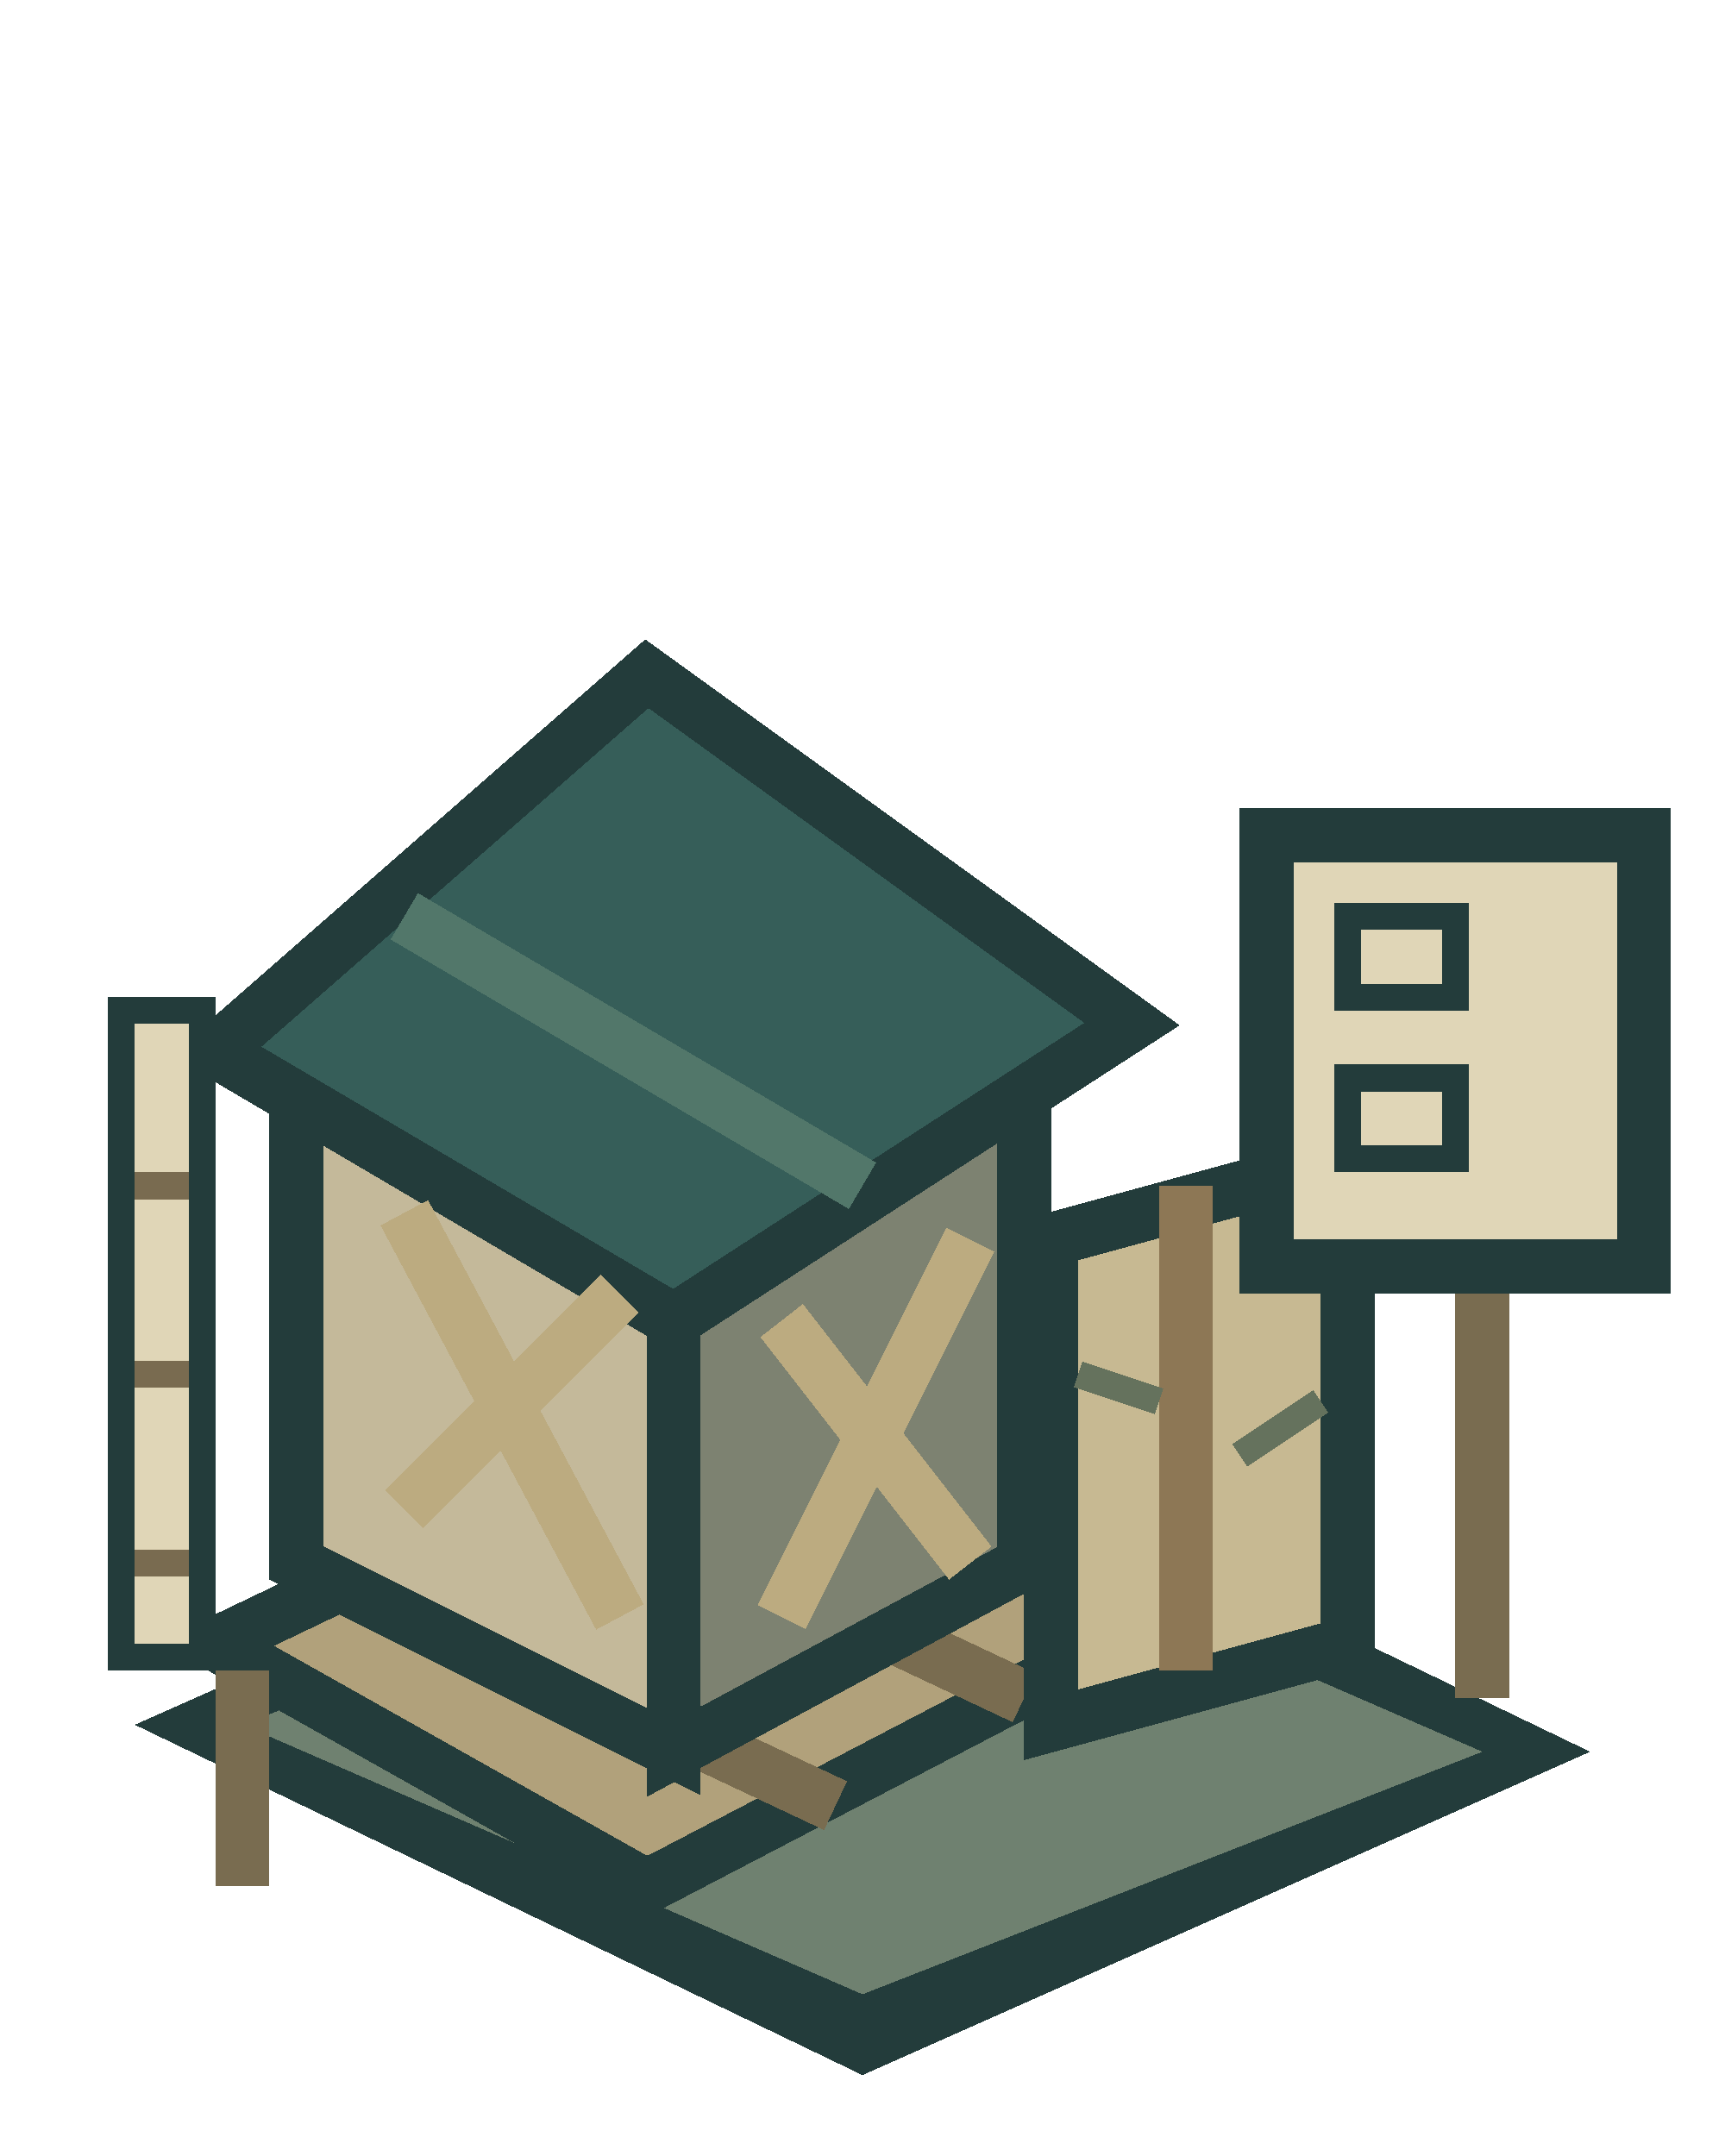
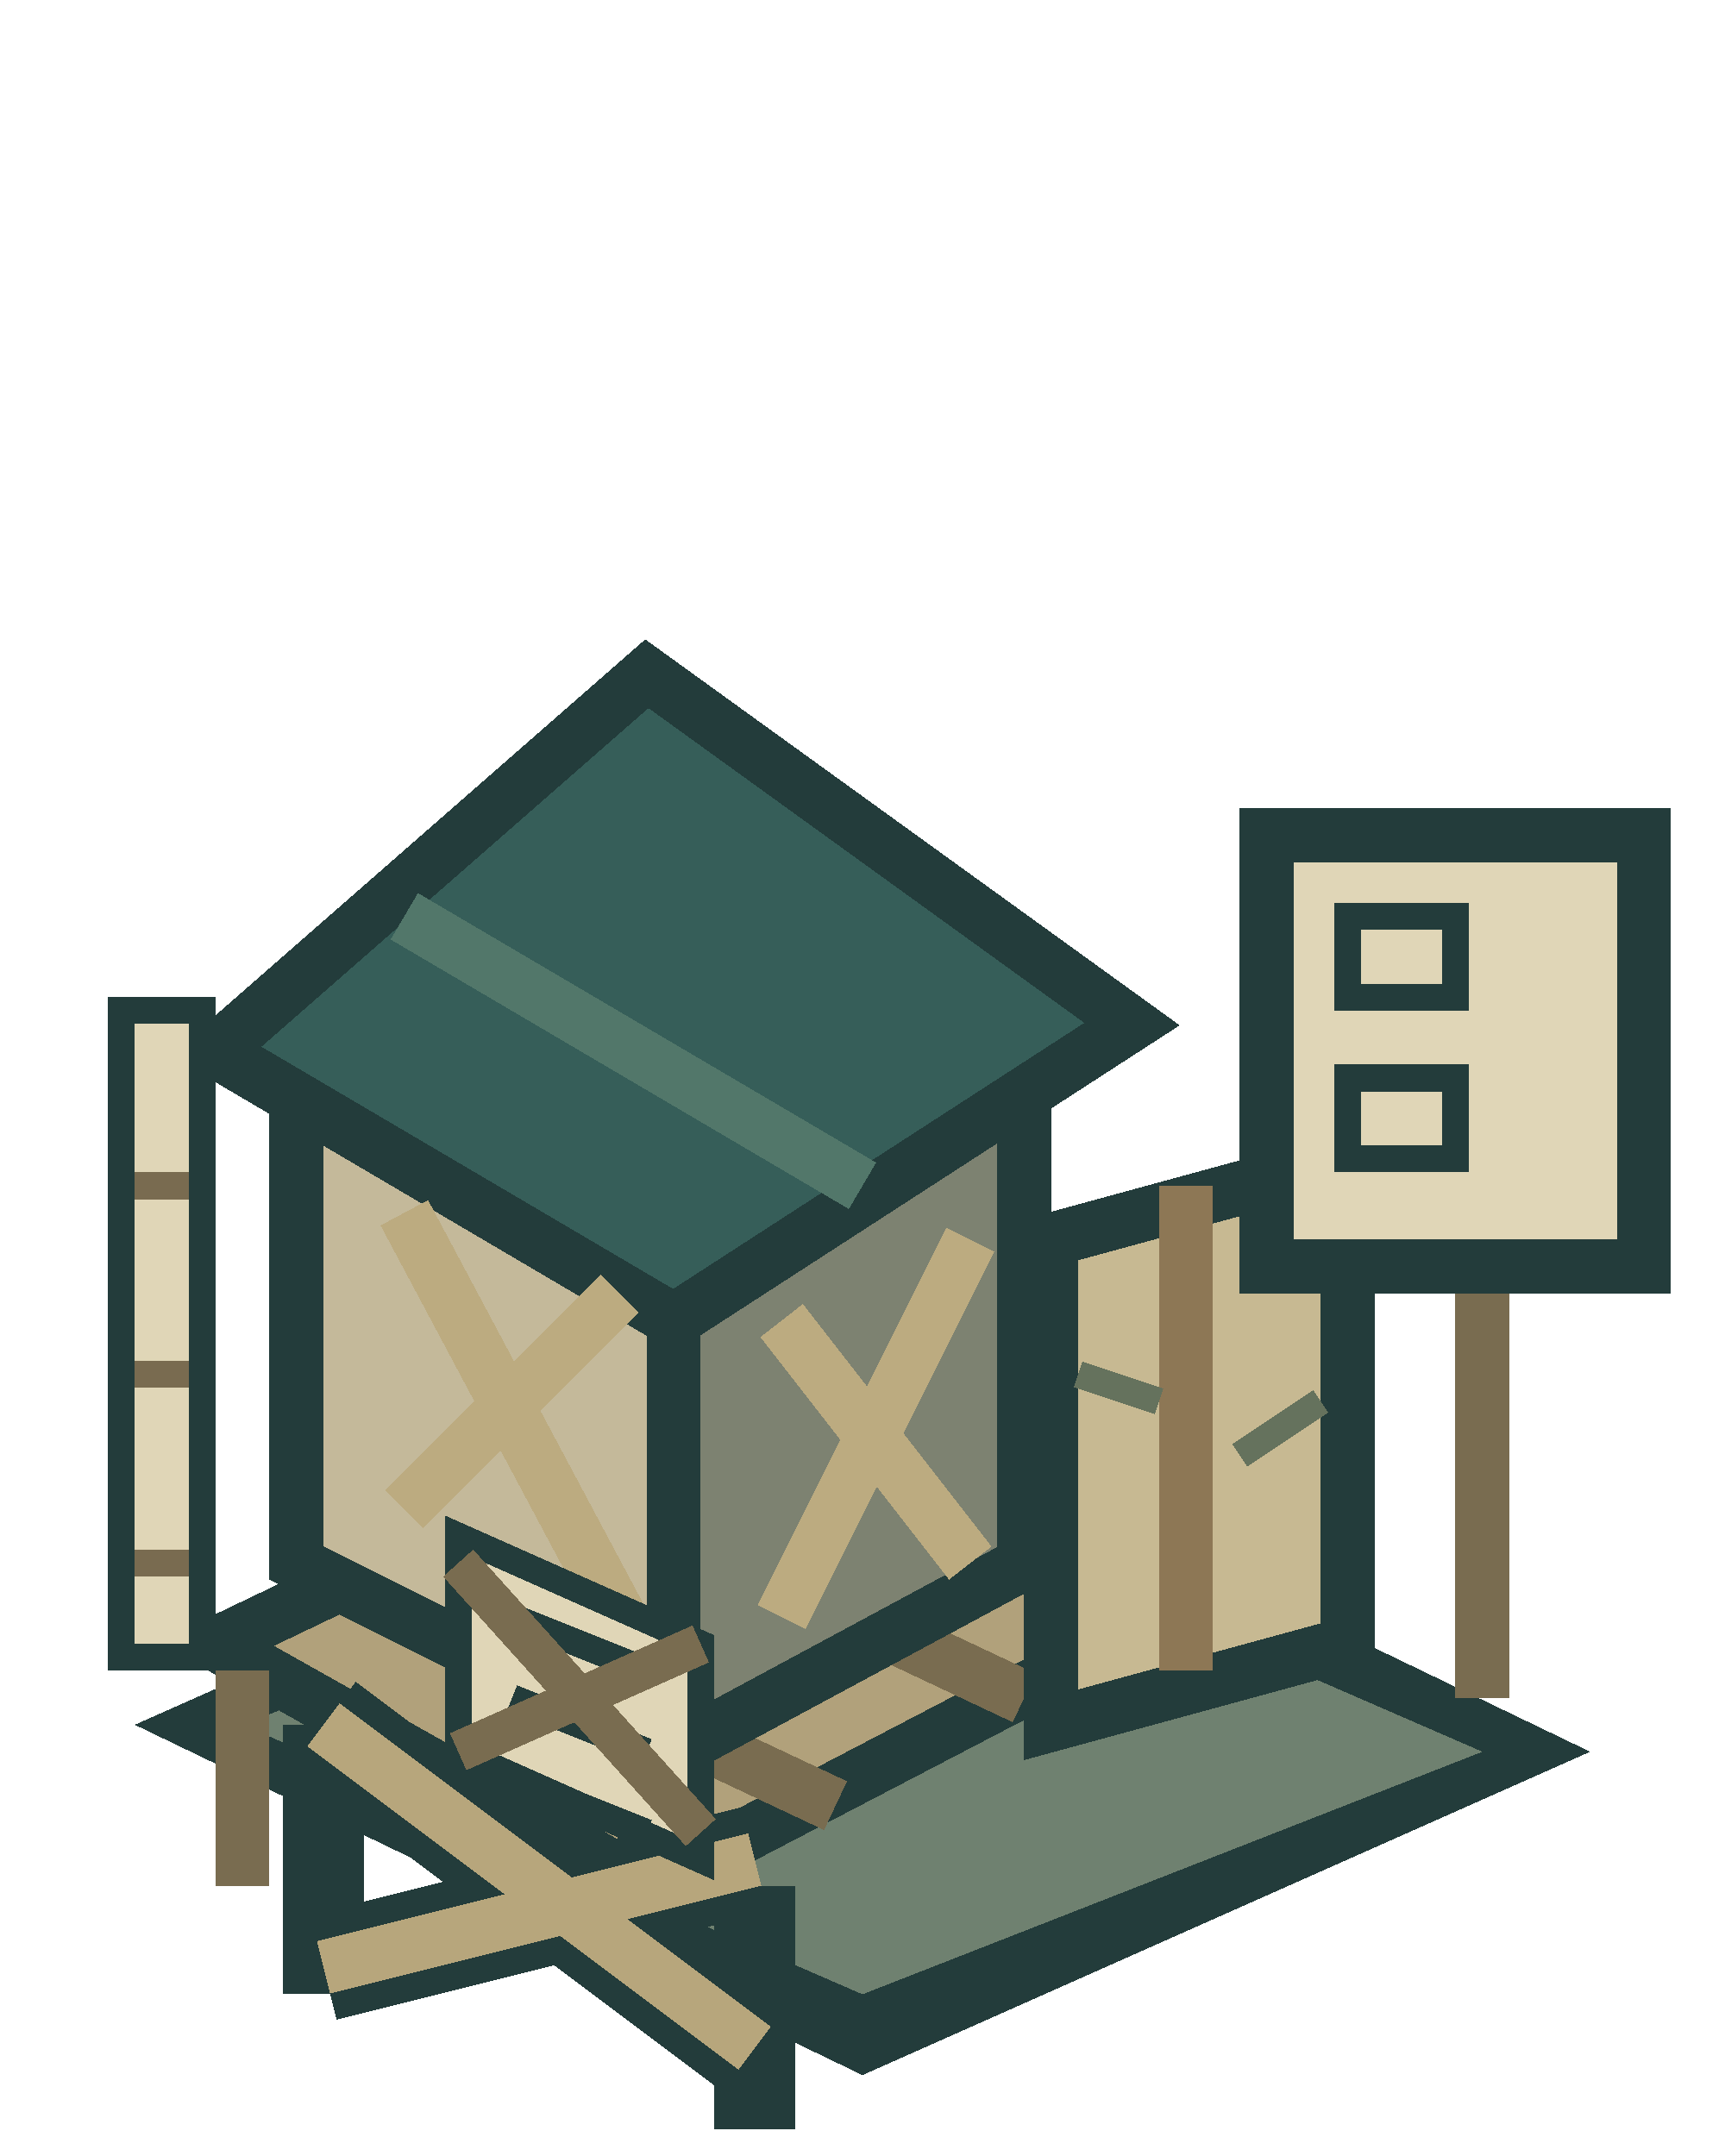
- <svg xmlns="http://www.w3.org/2000/svg" width="64" height="80" viewBox="0 0 64 80" shape-rendering="crispEdges" data-branch="branch_closed" data-review="pending">
+ <svg xmlns="http://www.w3.org/2000/svg" width="64" height="80" viewBox="0 0 64 80" shape-rendering="crispEdges" data-branch="branch_closed" data-review="pending" data-access="public">
  <path d="M32 52L59 65 32 77 5 64Z" fill="#233C3B" />
  <path d="M32 55L55 65 32 74 9 64Z" fill="#6F8170" />
  <path d="M8 61l23-11 16 8-23 12Z" fill="#B1A17B" stroke="#233C3B" stroke-width="2" />
  <path d="M14 59l17 8M21 55l17 8M9 62v8M31 52v8" stroke="#796C50" stroke-width="2" />
  <g id="branch-house">
    <path d="M11 39l14 7v19l-14-7Z" fill="#C4B99A" stroke="#233C3B" stroke-width="2" />
    <path d="M25 46l13-7v19l-13 7Z" fill="#7D8271" stroke="#233C3B" stroke-width="2" />
    <path d="M8 39l16-14 18 13-17 11Z" fill="#365E59" stroke="#233C3B" stroke-width="2" />
    <path d="M15 34l17 10" stroke="#52776A" stroke-width="2" />
    <g id="branch-shutter">
      <path d="M15 45l8 15M15 56l8-8M29 49l7 9M29 60l7-14" stroke="#BCAB80" stroke-width="2" />
    </g>
    <path d="M6 37v25" stroke="#233C3B" stroke-width="4" />
    <path d="M6 38v23" stroke="#E0D6B7" stroke-width="2" />
    <path d="M5 44h2M5 51h2M5 58h2" stroke="#796B50" />
  </g>
  <g id="failed-folio">
    <path d="M39 46l11-3v18l-11 3Z" fill="#C7B992" stroke="#233C3B" stroke-width="2" />
    <path d="M44 44v18" stroke="#8D7755" stroke-width="2" />
    <path d="M40 51l3 1M46 54l3-2" stroke="#65725D" />
  </g>
  <g id="pending-order">
    <path d="M55 31v32" stroke="#796C50" stroke-width="2" />
    <path d="M47 31h14v16H47Z" fill="#E0D6B7" stroke="#233C3B" stroke-width="2" />
    <path d="M50 34h4v3h-4ZM50 40h4v3h-4Z" fill="none" stroke="#233C3B" />
  </g>
+   <g id="branch-access" data-access="public" data-access-current="stopped">
+     <path d="M12 64v10M28 70v9" stroke="#233C3B" stroke-width="3" />
+     <g id="access-shut">
+       <path d="M12 64l16 12M12 73l16-4" stroke="#233C3B" stroke-width="4" />
+       <path d="M12 64l16 12M12 73l16-4" stroke="#B7A67C" stroke-width="2" />
+     </g>
+     <g id="public-notice">
+       <path d="M17 57l9 4v8l-9-4Z" fill="#E0D6B7" stroke="#233C3B" stroke-width="1" />
+       <path d="M19 60l5 2M19 63l5 2M19 66l5 2" stroke="#233C3B" />
+       <path id="access-notice-tied" d="M17 58l9 10M17 65l9-4" stroke="#796C50" stroke-width="1.5" />
+     </g>
+   </g>
</svg>
